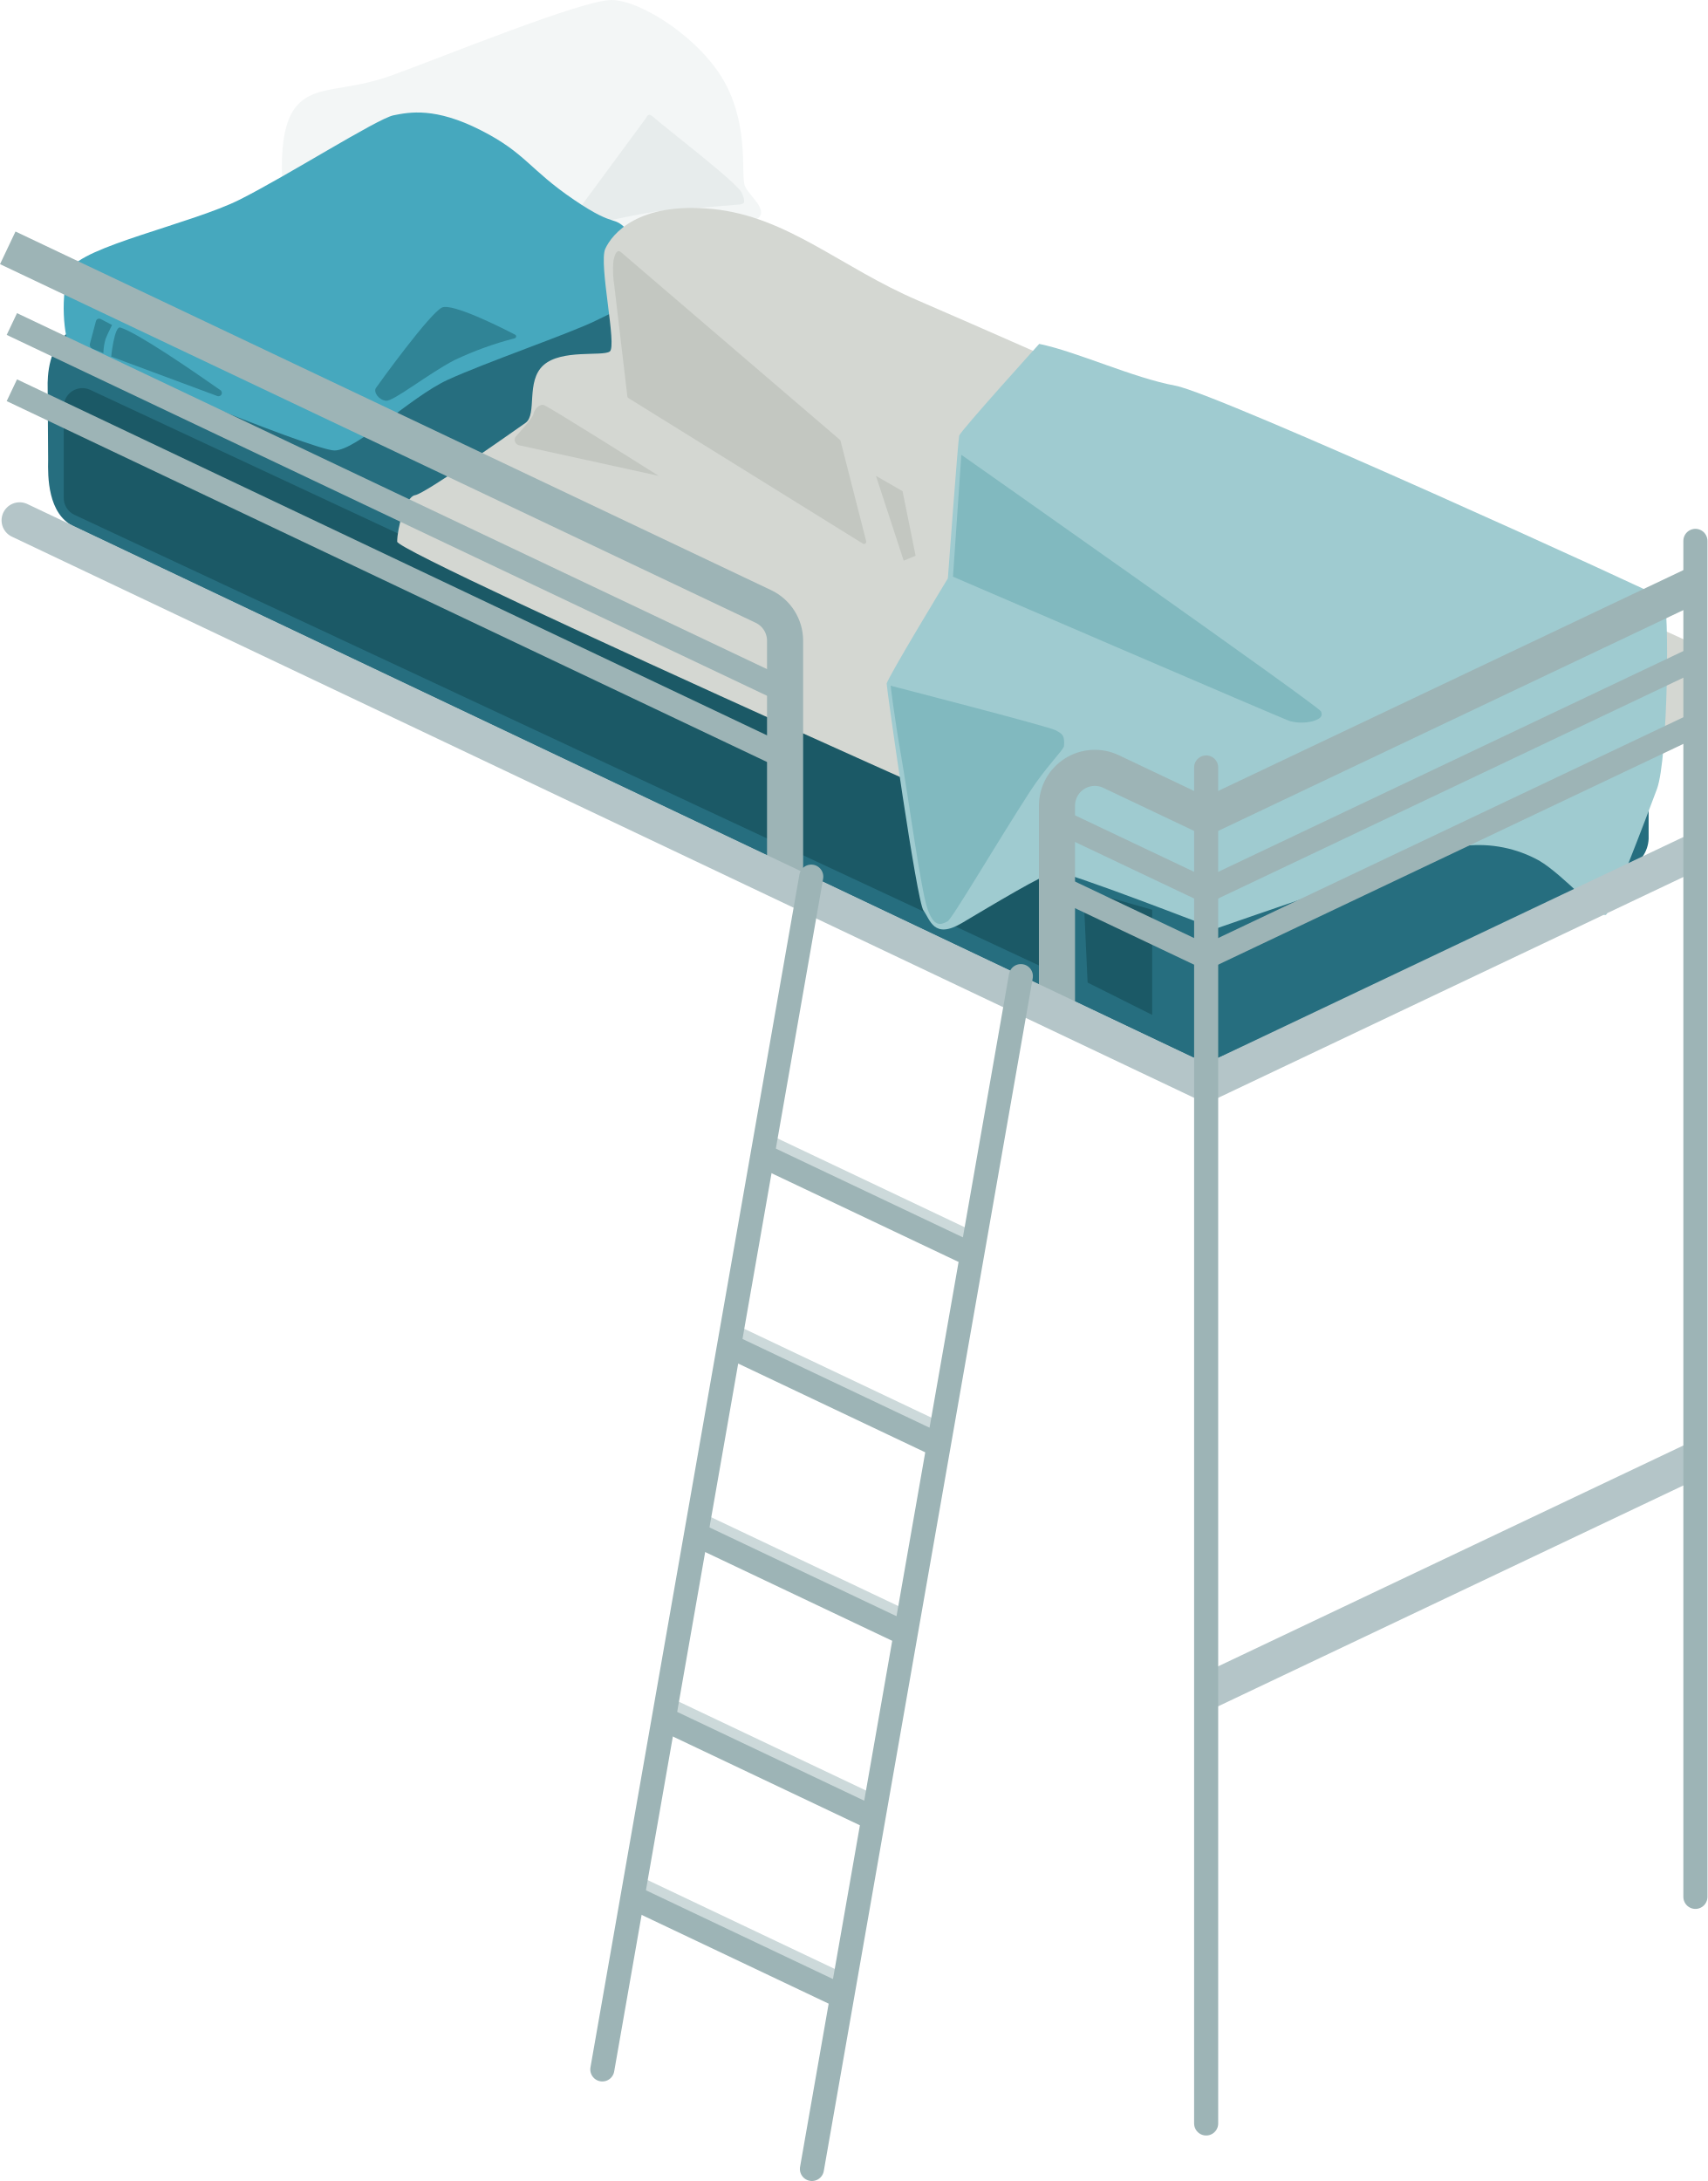
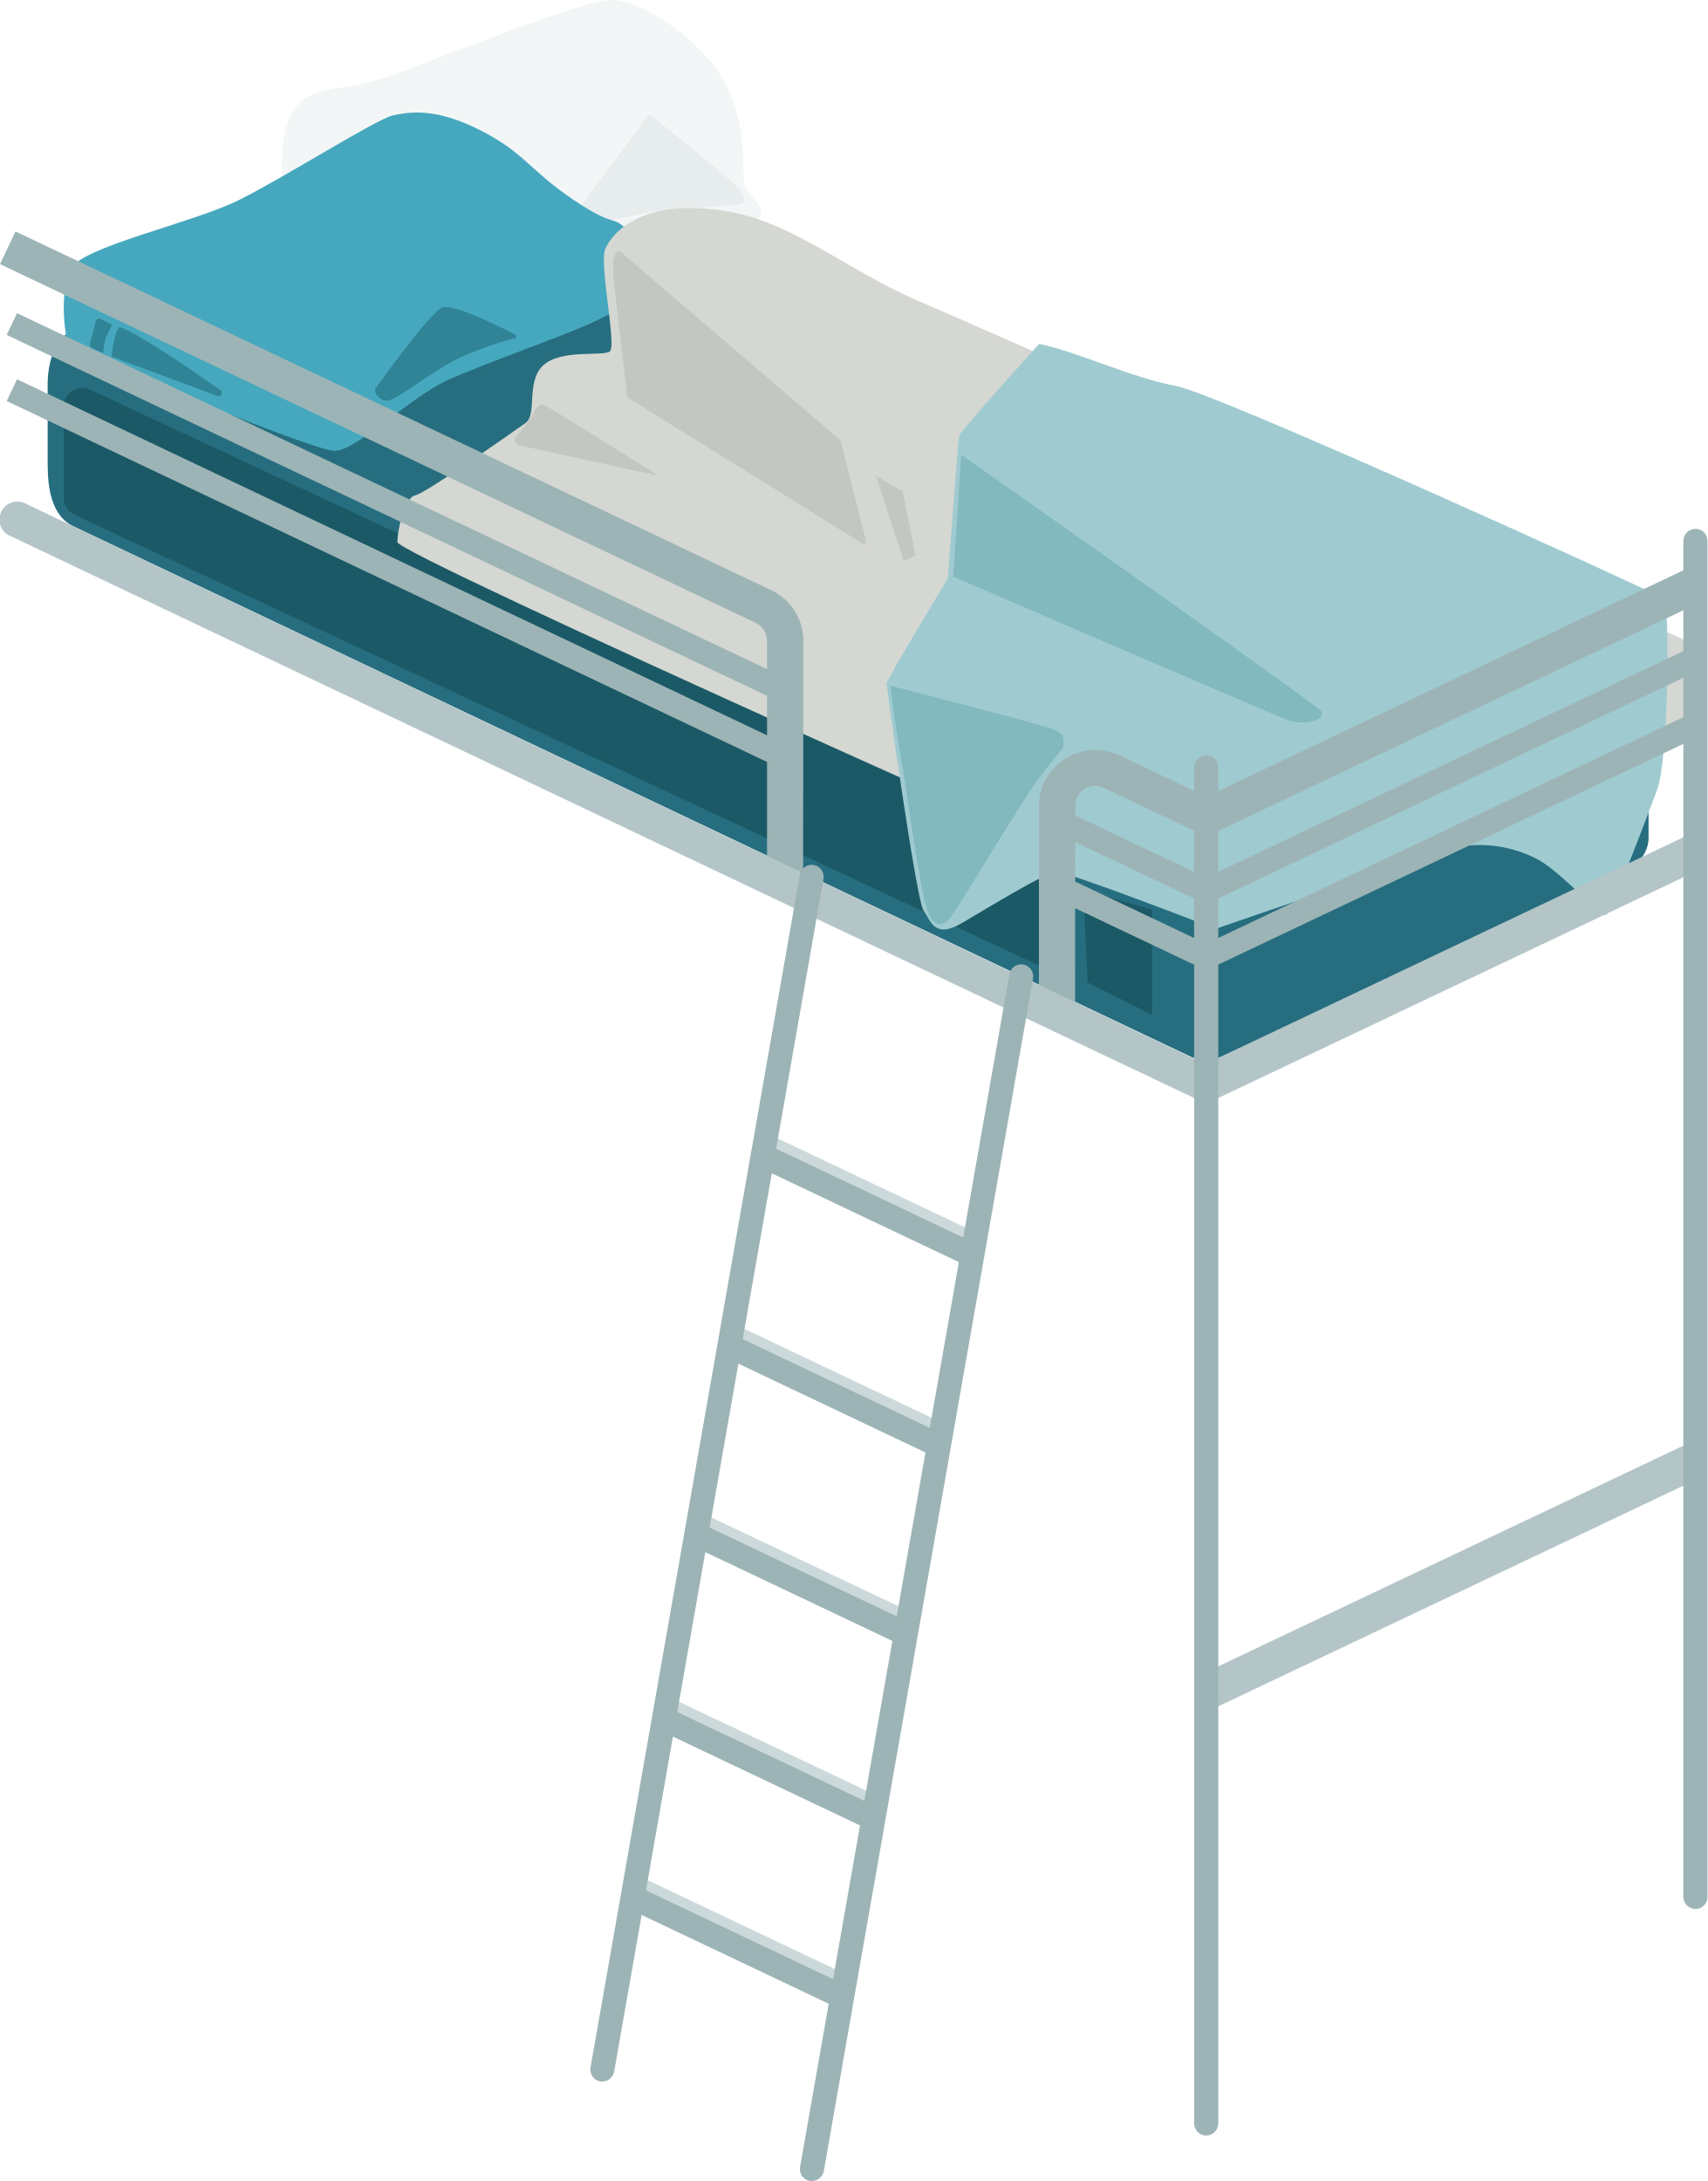
- <svg xmlns="http://www.w3.org/2000/svg" viewBox="0 0 283.73 362.39">
-   <defs>
-     <style>.cls-1{fill:#266e7f;}.cls-2{fill:#1b5966;}.cls-3{fill:#f3f6f6;}.cls-4{fill:#e7ecec;}.cls-5{fill:#46a8be;}.cls-6{fill:#308496;}.cls-7{fill:#d4d7d2;}.cls-8{fill:#c3c7c1;}.cls-9{fill:#9fcbd0;}.cls-10{fill:#81b9bf;}.cls-11,.cls-12,.cls-13,.cls-14,.cls-15,.cls-16,.cls-17{fill:none;}.cls-11,.cls-12,.cls-15,.cls-17{stroke:#9db4b6;}.cls-11,.cls-12,.cls-13,.cls-14,.cls-15{stroke-linejoin:round;}.cls-11,.cls-13,.cls-14{stroke-width:6px;}.cls-12,.cls-15,.cls-16,.cls-17{stroke-width:4px;}.cls-13,.cls-14{stroke:#b4c5c8;}.cls-13,.cls-15{stroke-linecap:round;}.cls-16{stroke:#ccd9da;}.cls-16,.cls-17{stroke-miterlimit:10;}</style>
-   </defs>
-   <g id="レイヤー_2" data-name="レイヤー 2">
-     <g id="レイヤー_9" data-name="レイヤー 9">
-       <path class="cls-1" d="M273.94,116.64h0a5.63,5.63,0,0,0-3.26-5.16L85,23.34a5.68,5.68,0,0,0-4.85,0L12.3,54.72c-4.39,2-4.42,8.27-4.38,9.58L8,76.38c-.06,2.8-.09,9,4.28,11.11L198,175.63a5.68,5.68,0,0,0,4.85,0l67.81-31.39a5.62,5.62,0,0,0,3.3-4.85h0Z" />
-       <polygon class="cls-2" points="180.03 147.93 180.73 163.26 191.46 168.63 191.46 151.16 180.03 147.93" />
-       <path class="cls-2" d="M176.8,162.36,12.36,85.54a3.1,3.1,0,0,1-1.77-2.79V67.57A3.1,3.1,0,0,1,15,64.78l157.69,73.6Z" />
-       <path class="cls-3" d="M65.09,12.53C73.65,9.43,96.71,0,101.6,0s15.06,6.5,19,14,2.44,15.25,3.2,16.94,3.76,3.77,2.25,5.27S99.91,42.83,91.63,46.41,65.06,57.73,60.38,56.76,51,54.69,48.52,42.08s-2.26-21.27.94-24.66S57.38,15.31,65.09,12.53Z" />
-       <path class="cls-4" d="M107.23,19.78,95.5,35.7a1.32,1.32,0,0,0,1.07,2S107.09,35.2,110.42,35L122.68,34c1-.09,1.3-.24.61-1.92s-13.4-11.38-14.51-12.46S107.56,19.33,107.23,19.78Z" />
-       <path class="cls-5" d="M39.77,33.2C31.86,37.15,13.51,41,11.67,44.78s-1,11.85,0,12.84S51.91,74.85,55.58,74.85,68.15,66,74.36,63.13s20.47-7.77,24.7-9.88,8-3.39,8.33-6.64.43-4.52-2.68-7.9-1.84-.43-9.32-5.51-8-7.76-15.53-11.58-11.79-3-14.47-2.46S47.67,29.25,39.77,33.2Z" />
-       <path class="cls-6" d="M73.47,51.09c-2,.88-10.55,12.71-11,13.38s.46,2,1.69,2.12S71.3,62,75.53,59.83a55.58,55.58,0,0,1,10-3.62.32.32,0,0,0,.06-.6C83.15,54.33,75.18,50.36,73.47,51.09Z" />
-       <path class="cls-6" d="M20,54.42c-1-.31-1.52,4.83-1.52,4.83l17.57,6.53a.55.55,0,0,0,.51-1C31.67,61.36,22.86,55.32,20,54.42Z" />
-       <path class="cls-6" d="M16.72,53l1.9,1s-.75,1.48-1.07,2.3a9,9,0,0,0-.37,2.38l-1.84-.75a.69.69,0,0,1-.4-.8l1-3.75A.55.55,0,0,1,16.72,53Z" />
-       <path class="cls-7" d="M118.47,34.73c-12.42-1.24-16.76,4.14-17.89,6.61s2,16.22.74,17.07-8-.42-11,2.26-1,8.19-3,9.6S70.69,82,69,82.27,66,87.92,66,90s131.29,60.71,133.83,61.13S280.47,121.8,281,120.53s1.69-12.57,0-13.7S165.42,55.44,152.57,49.94,130.9,36,118.47,34.73Z" />
-       <path class="cls-8" d="M143.94,89.94l-4.26-16.68a.39.39,0,0,0-.12-.19L103.11,41.83c-.51-.34-.9.13-1.18,1.53a17.08,17.08,0,0,0,.16,4.19l2.16,18.3a.34.34,0,0,0,.17.29l39,24.21A.37.37,0,0,0,143.94,89.94Z" />
-       <path class="cls-8" d="M90.36,67.3c-.8-.21-1.62.83-1.72,1.5s-2.89,3.68-2.89,3.68a.92.92,0,0,0,.49,1.5l23.22,5.09S91.16,67.52,90.36,67.3Z" />
-       <polygon class="cls-8" points="145.56 79.07 149.98 81.61 152.15 92.34 150.17 93.16 145.56 79.07" />
-       <path class="cls-9" d="M172.69,57.14s-13.11,14.49-13.3,15.25-1.88,23.71-1.88,23.71-10.17,16.76-10.17,17.51,5,36.2,6.12,37.69,1.68,4.85,6.38,2.07,13.86-8.33,15.55-8.51,26.54,9.48,26.54,9.48,38.59-13.44,41.6-13.81A20.69,20.69,0,0,1,255.77,143c4.14,2.45,10.35,9.6,11.1,9s6.59-15.81,8.47-20.9,2.08-30.87,1.13-31.62-74-34.07-81.13-35.39S179.06,58.46,172.69,57.14Z" />
-       <path class="cls-10" d="M159.75,75.57l-1.39,20.25s54.92,23.68,56,24a7.61,7.61,0,0,0,3.85,0c1.06-.36,1.68-.72,1.32-1.6S159.75,75.57,159.75,75.57Z" />
-       <path class="cls-10" d="M148,113.94s26.2,6.75,27.4,7.39,1.53.87,1.41,2.63c0,.56-3.05,3.53-5.67,7.58-5.62,8.69-12.92,21.16-13.68,21.55-1.11.58-2.28,1.09-3.38-2.22s-3.18-18.68-4.31-25.11S148,113.94,148,113.94Z" />
-       <path class="cls-11" d="M199.75,135.37l-15.11-7.17a6.29,6.29,0,0,0-9,5.68v34.39" />
-       <path class="cls-11" d="M1.29,41.18l125.57,59.59a6.31,6.31,0,0,1,3.6,5.69V146.1" />
-       <line class="cls-12" x1="175.08" y1="136" x2="201.72" y2="148.64" />
-       <line class="cls-12" x1="1.97" y1="53.84" x2="130.21" y2="114.7" />
-       <line class="cls-12" x1="175.31" y1="147.11" x2="201.72" y2="159.64" />
-       <line class="cls-12" x1="1.97" y1="64.84" x2="130.1" y2="125.65" />
-       <line class="cls-13" x1="3.26" y1="86.46" x2="200.43" y2="180.04" />
-       <line class="cls-14" x1="281.73" y1="242.55" x2="200.43" y2="281.14" />
-       <line class="cls-14" x1="281.73" y1="141.45" x2="200.43" y2="180.04" />
-       <line class="cls-11" x1="281.73" y1="97.1" x2="200.43" y2="135.69" />
-       <line class="cls-12" x1="281.73" y1="109.44" x2="200.43" y2="148.03" />
-       <line class="cls-12" x1="281.73" y1="120.44" x2="200.43" y2="159.02" />
-       <line class="cls-15" x1="200.43" y1="352.83" x2="200.43" y2="127.52" />
-       <line class="cls-15" x1="281.73" y1="89.87" x2="281.73" y2="315.18" />
-       <line class="cls-16" x1="105.4" y1="313.55" x2="140.23" y2="330.09" />
-       <line class="cls-16" x1="110.59" y1="283.91" x2="145.42" y2="300.44" />
-       <line class="cls-16" x1="115.96" y1="253.26" x2="150.79" y2="269.79" />
-       <line class="cls-16" x1="121.45" y1="221.95" x2="156.28" y2="238.48" />
-       <line class="cls-16" x1="126.99" y1="190.32" x2="161.82" y2="206.85" />
-       <line class="cls-17" x1="105.02" y1="315.2" x2="139.85" y2="331.73" />
-       <line class="cls-17" x1="110.21" y1="285.56" x2="145.04" y2="302.09" />
-       <line class="cls-17" x1="115.58" y1="254.91" x2="150.41" y2="271.44" />
-       <line class="cls-17" x1="121.06" y1="223.59" x2="155.9" y2="240.12" />
-       <line class="cls-17" x1="126.6" y1="191.96" x2="161.44" y2="208.49" />
-       <line class="cls-15" x1="134.92" y1="360.39" x2="169.64" y2="162.19" />
-       <line class="cls-15" x1="100.09" y1="343.85" x2="134.81" y2="145.66" />
-     </g>
-   </g>
+ <svg xmlns="http://www.w3.org/2000/svg" viewBox="0 0 212.09 270.89">
+   <path d="M204.77,87.19h0a4.19,4.19,0,0,0-2.43-3.86L63.51,17.45a4.27,4.27,0,0,0-3.63,0L9.2,40.9c-3.29,1.52-3.31,6.19-3.28,7.16l0,9c0,2.1-.07,6.76,3.2,8.31L148,131.29a4.25,4.25,0,0,0,3.62,0l50.69-23.47a4.2,4.2,0,0,0,2.47-3.62h0Z" style="fill:#266e7f" />
+   <polygon points="134.57 110.58 135.1 122.04 143.12 126.05 143.12 112.99 134.57 110.58" style="fill:#1b5966" />
+   <path d="M132.16,121.37,9.24,63.94a2.31,2.31,0,0,1-1.32-2.09V50.51a2.31,2.31,0,0,1,3.31-2.09l117.87,55Z" style="fill:#1b5966" />
+   <path d="M48.65,9.36C55.06,7.05,72.29,0,76,0S87.21,4.86,90.16,10.49,92,21.89,92.55,23.15s2.82,2.82,1.69,3.94S74.68,32,68.49,34.69s-19.85,8.46-23.36,7.74-7-1.55-8.86-11S34.58,15.56,37,13,42.89,11.45,48.65,9.36Z" style="fill:#f3f6f6" />
+   <path d="M80.16,14.79l-8.77,11.9a1,1,0,0,0,.8,1.52s7.86-1.9,10.35-2.08l9.16-.7c.72-.06,1-.17.46-1.43s-10-8.51-10.85-9.31S80.41,14.45,80.16,14.79Z" style="fill:#e7ecec" />
+   <path d="M29.73,24.82c-5.91,2.95-19.63,5.8-21,8.65s-.74,8.87,0,9.6S38.8,56,41.55,56s9.39-6.65,14-8.76,15.3-5.8,18.47-7.39,6-2.53,6.23-5,.31-3.37-2-5.91-1.37-.31-7-4.11-6-5.81-11.61-8.66-8.81-2.26-10.82-1.84S35.64,21.86,29.73,24.82Z" style="fill:#46a8be" />
+   <path d="M54.92,38.19c-1.52.66-7.89,9.5-8.23,10S47,49.67,48,49.78s5.34-3.4,8.51-5.06A41.36,41.36,0,0,1,64,42a.25.25,0,0,0,0-.45C62.16,40.61,56.2,37.64,54.92,38.19Z" style="fill:#308496" />
+   <path d="M15,40.68c-.74-.23-1.14,3.61-1.14,3.61L27,49.17a.41.41,0,0,0,.38-.72C23.67,45.87,17.08,41.35,15,40.68Z" style="fill:#308496" />
+   <path d="M12.49,39.6l1.43.72s-.56,1.12-.8,1.73a6.64,6.64,0,0,0-.28,1.78l-1.37-.56a.5.5,0,0,1-.3-.6l.75-2.81A.4.4,0,0,1,12.49,39.6Z" style="fill:#308496" />
+   <path d="M88.56,26C79.27,25,76,29.05,75.19,30.9s1.46,12.13.55,12.76-6-.32-8.23,1.69-.74,6.12-2.22,7.18-12.45,8.76-13.72,9-2.21,4.22-2.21,5.8,98.14,45.38,100,45.7,60.26-22,60.68-22.9,1.27-9.4,0-10.24-86.43-38.41-96-42.53S97.85,26.89,88.56,26Z" style="fill:#d4d7d2" />
+   <path d="M107.59,67.23l-3.18-12.46a.29.29,0,0,0-.09-.15L77.07,31.27c-.37-.25-.67.09-.87,1.14a12.32,12.32,0,0,0,.12,3.13l1.6,13.69a.26.26,0,0,0,.14.21l29.12,18.1A.28.28,0,0,0,107.59,67.23Z" style="fill:#c3c7c1" />
+   <path d="M67.54,50.31c-.6-.16-1.2.62-1.28,1.12a16.9,16.9,0,0,1-2.16,2.75.68.68,0,0,0,.37,1.12l17.35,3.8S68.14,50.47,67.54,50.31Z" style="fill:#c3c7c1" />
+   <polygon points="108.81 59.1 112.11 61 113.73 69.02 112.25 69.64 108.81 59.1" style="fill:#c3c7c1" />
+   <path d="M129.08,42.71s-9.79,10.84-9.93,11.4-1.41,17.73-1.41,17.73-7.6,12.52-7.6,13.08,3.71,27.07,4.58,28.18,1.25,3.62,4.76,1.55,10.36-6.23,11.63-6.37S151,115.37,151,115.37s28.84-10,31.09-10.32a15.45,15.45,0,0,1,9.15,1.82c3.09,1.83,7.74,7.18,8.3,6.76s4.93-11.82,6.33-15.62,1.55-23.08.85-23.64S151.37,48.9,146,47.92,133.85,43.7,129.08,42.71Z" style="fill:#9fcbd0" />
+   <path d="M119.41,56.49l-1,15.14s41.06,17.7,41.85,17.92a5.62,5.62,0,0,0,2.88,0c.79-.26,1.25-.54,1-1.19S119.41,56.49,119.41,56.49Z" style="fill:#81b9bf" />
+   <path d="M110.61,85.17s19.58,5,20.48,5.52,1.14.65,1,2c0,.42-2.28,2.64-4.23,5.67-4.2,6.49-9.66,15.82-10.23,16.11-.83.43-1.71.81-2.53-1.66s-2.37-14-3.21-18.77S110.61,85.17,110.61,85.17Z" style="fill:#81b9bf" />
+   <path d="M133.54,125.79h-4.49V100.08A7,7,0,0,1,139,93.8l11.3,5.36-1.92,4.06-11.3-5.37a2.47,2.47,0,0,0-3.52,2.23Z" style="fill:#9db4b6" />
+   <path d="M99.76,109.21H95.28V79.58a2.48,2.48,0,0,0-1.41-2.22L0,32.81l1.92-4.06L95.79,73.3a7,7,0,0,1,4,6.28Z" style="fill:#9db4b6" />
+   <rect x="139.33" y="95.37" width="2.99" height="22.04" transform="translate(-15.66 188) rotate(-64.61)" style="fill:#9db4b6" />
+   <rect x="47.91" y="9.94" width="2.99" height="106.11" transform="translate(-28.69 80.62) rotate(-64.61)" style="fill:#9db4b6" />
+   <rect x="139.42" y="103.72" width="2.99" height="21.85" transform="translate(-23.08 192.79) rotate(-64.61)" style="fill:#9db4b6" />
+   <rect x="47.87" y="18.18" width="2.99" height="106.02" transform="translate(-36.12 85.26) rotate(-64.61)" style="fill:#9db4b6" />
+   <path d="M149.82,136.83a2.21,2.21,0,0,1-1-.22L1.47,66.66a2.24,2.24,0,1,1,1.93-4l147.38,70a2.24,2.24,0,0,1-1,4.27Z" style="fill:#b4c5c8" />
+   <rect x="146.57" y="193.49" width="67.27" height="4.49" transform="translate(-66.51 96.15) rotate(-25.38)" style="fill:#b4c5c8" />
+   <rect x="146.57" y="117.92" width="67.27" height="4.49" transform="translate(-34.11 88.86) rotate(-25.38)" style="fill:#b4c5c8" />
+   <rect x="146.57" y="84.76" width="67.27" height="4.49" transform="translate(-19.9 85.66) rotate(-25.38)" style="fill:#9db4b6" />
+   <rect x="146.57" y="94.74" width="67.27" height="2.99" transform="translate(-23.85 86.56) rotate(-25.39)" style="fill:#9db4b6" />
+   <rect x="146.57" y="102.96" width="67.27" height="2.99" transform="translate(-27.38 87.35) rotate(-25.39)" style="fill:#9db4b6" />
+   <path d="M149.82,265.24a1.5,1.5,0,0,1-1.49-1.5V95.32a1.5,1.5,0,0,1,3,0V263.74A1.5,1.5,0,0,1,149.82,265.24Z" style="fill:#9db4b6" />
+   <path d="M210.6,237.1a1.5,1.5,0,0,1-1.5-1.5V67.18a1.5,1.5,0,0,1,3,0V235.6A1.5,1.5,0,0,1,210.6,237.1Z" style="fill:#9db4b6" />
+   <rect x="90.31" y="226.15" width="2.99" height="28.82" transform="translate(-164.89 220.36) rotate(-64.61)" style="fill:#ccd9da" />
+   <rect x="94.19" y="204" width="2.99" height="28.82" transform="translate(-142.65 211.2) rotate(-64.61)" style="fill:#ccd9da" />
+   <rect x="98.2" y="181.09" width="2.99" height="28.82" transform="translate(-119.66 201.75) rotate(-64.61)" style="fill:#ccd9da" />
+   <rect x="102.31" y="157.68" width="2.99" height="28.82" transform="translate(-96.17 192.08) rotate(-64.61)" style="fill:#ccd9da" />
+   <rect x="106.45" y="134.03" width="2.99" height="28.82" transform="translate(-72.44 182.31) rotate(-64.61)" style="fill:#ccd9da" />
+   <rect x="90.02" y="227.38" width="2.99" height="28.82" transform="translate(-166.16 220.8) rotate(-64.61)" style="fill:#9db4b6" />
+   <rect x="93.9" y="205.22" width="2.99" height="28.82" transform="translate(-143.93 211.65) rotate(-64.61)" style="fill:#9db4b6" />
+   <rect x="97.92" y="182.31" width="2.99" height="28.82" transform="translate(-120.94 202.19) rotate(-64.61)" style="fill:#9db4b6" />
+   <rect x="102.02" y="158.91" width="2.99" height="28.82" transform="translate(-97.45 192.52) rotate(-64.61)" style="fill:#9db4b6" />
+   <rect x="106.16" y="135.26" width="2.99" height="28.82" transform="translate(-73.72 182.75) rotate(-64.61)" style="fill:#9db4b6" />
+   <path d="M100.86,270.89a1.09,1.09,0,0,1-.26,0,1.49,1.49,0,0,1-1.22-1.73l26-148.15a1.49,1.49,0,1,1,2.94.52L102.33,269.65A1.5,1.5,0,0,1,100.86,270.89Z" style="fill:#9db4b6" />
+   <path d="M74.82,258.53l-.26,0a1.49,1.49,0,0,1-1.21-1.73l26-148.15a1.49,1.49,0,1,1,2.94.51L76.29,257.29A1.5,1.5,0,0,1,74.82,258.53Z" style="fill:#9db4b6" />
</svg>
